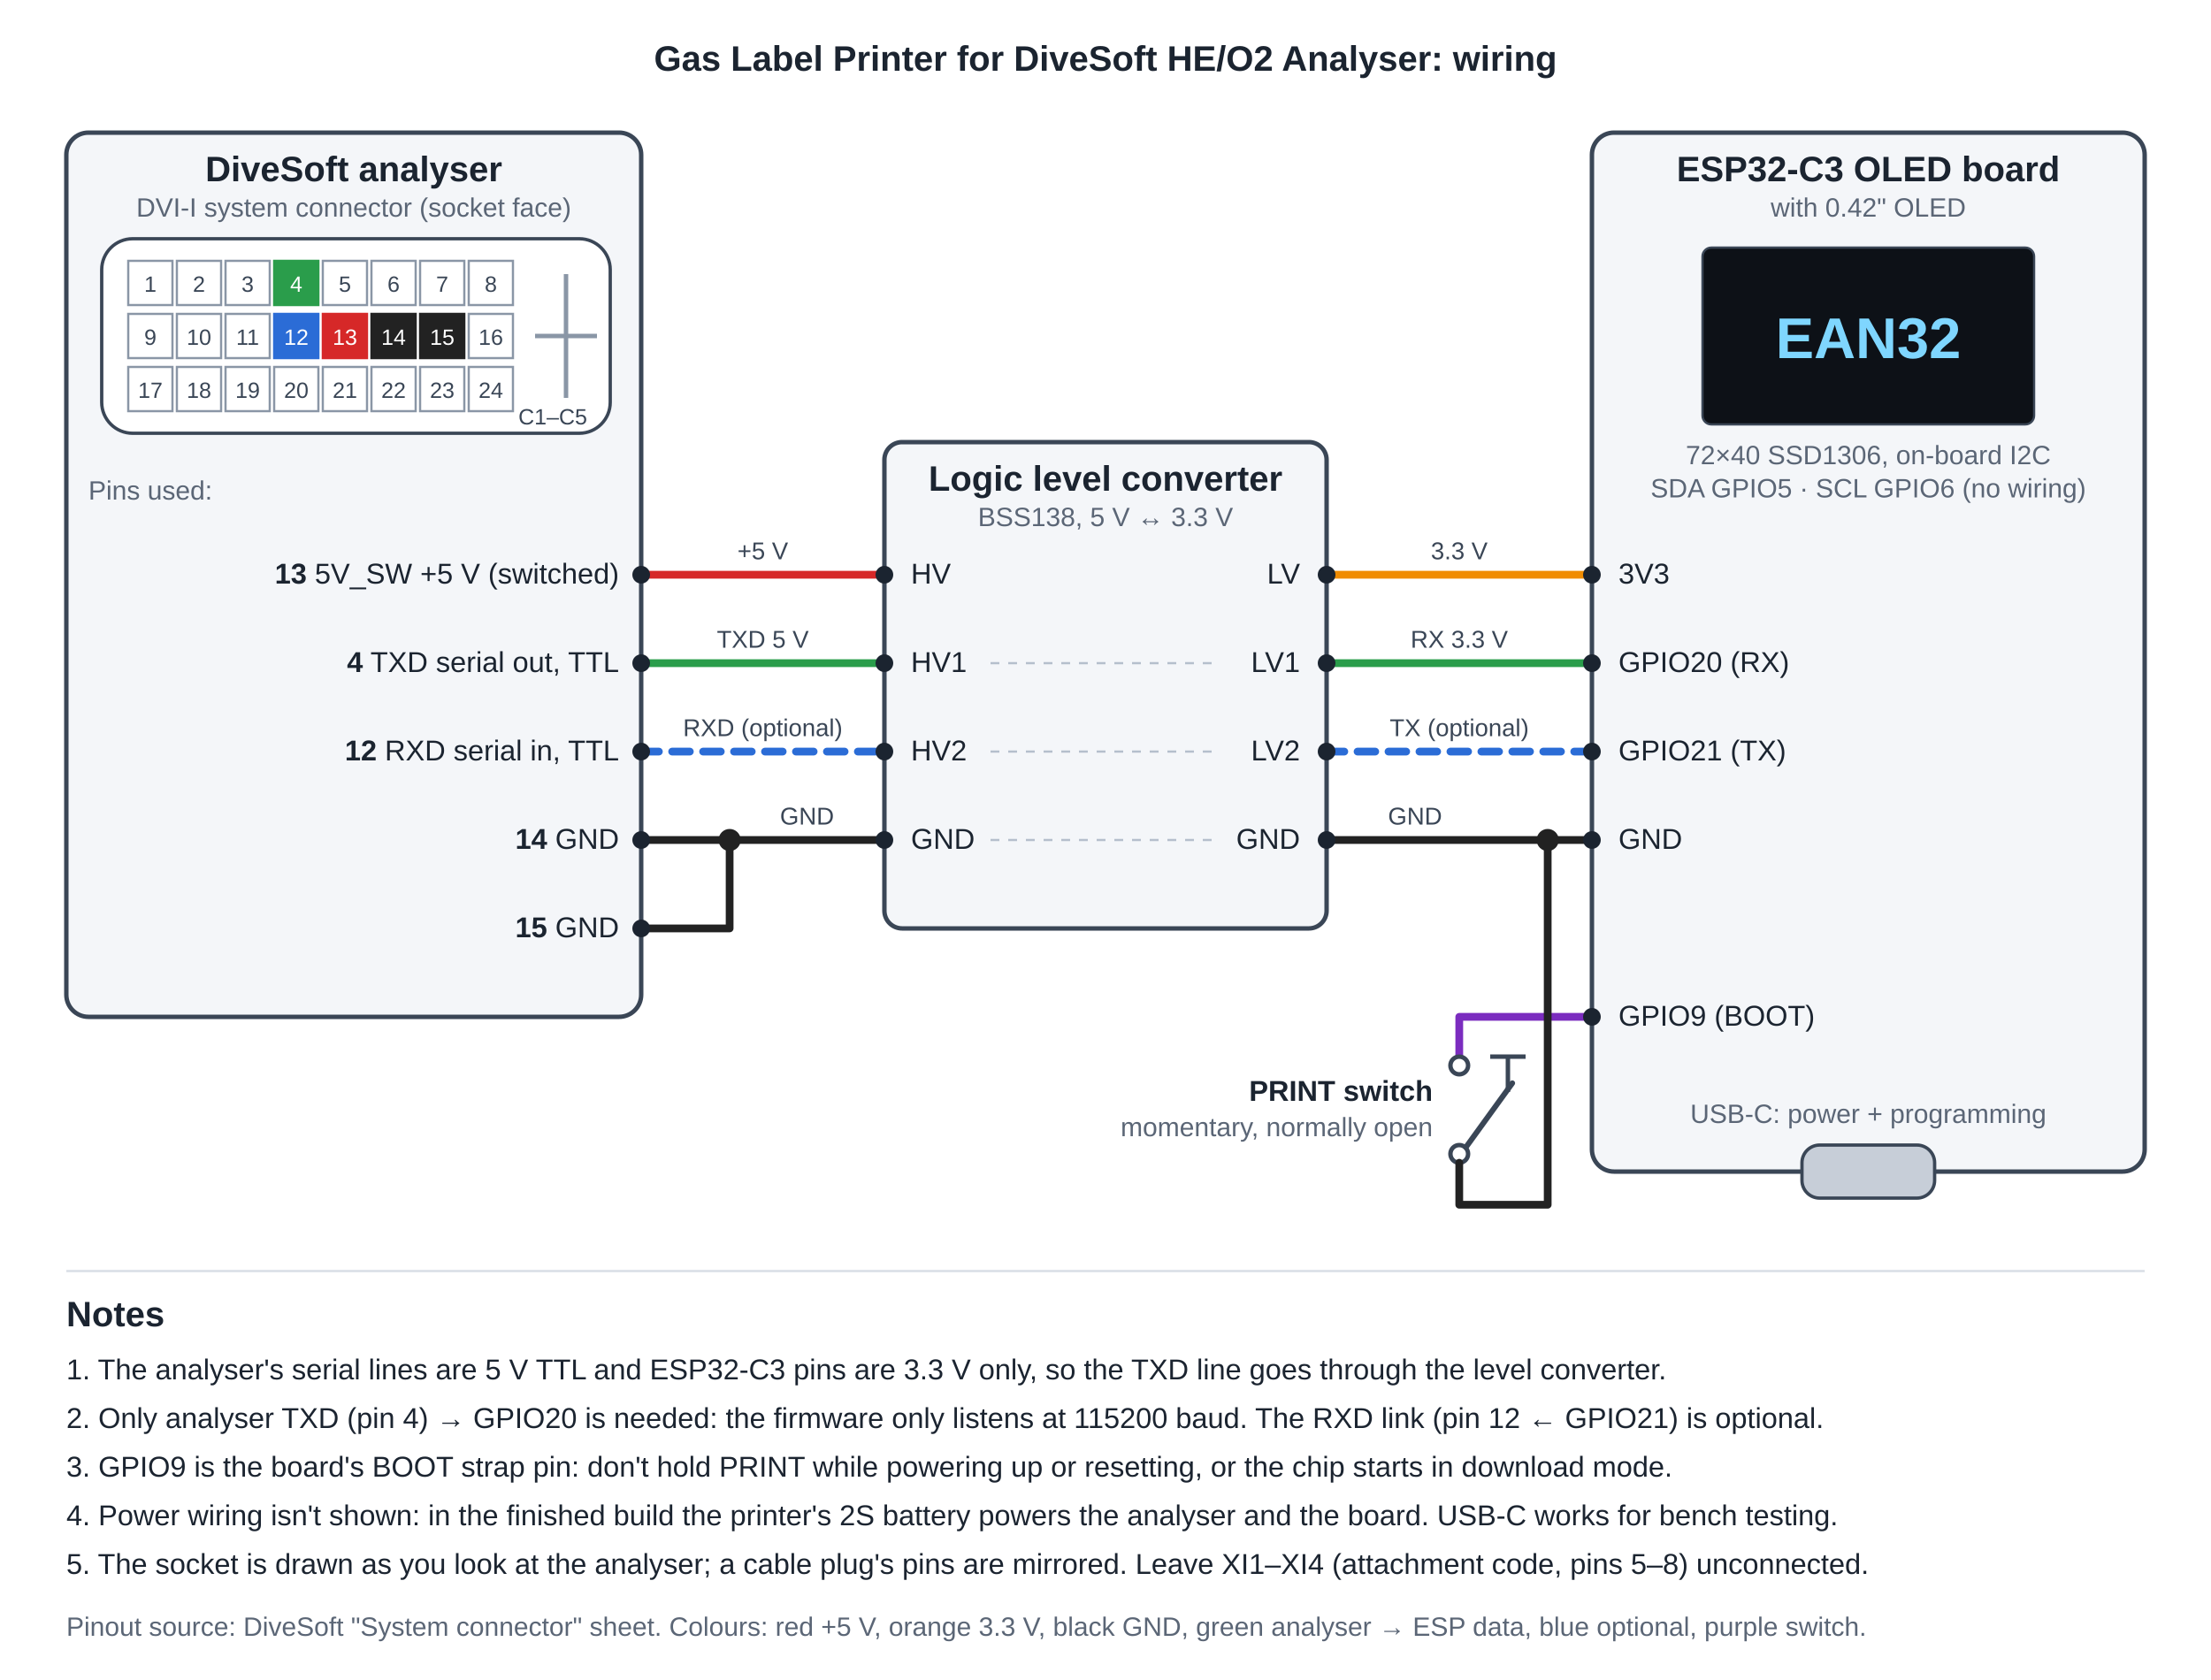
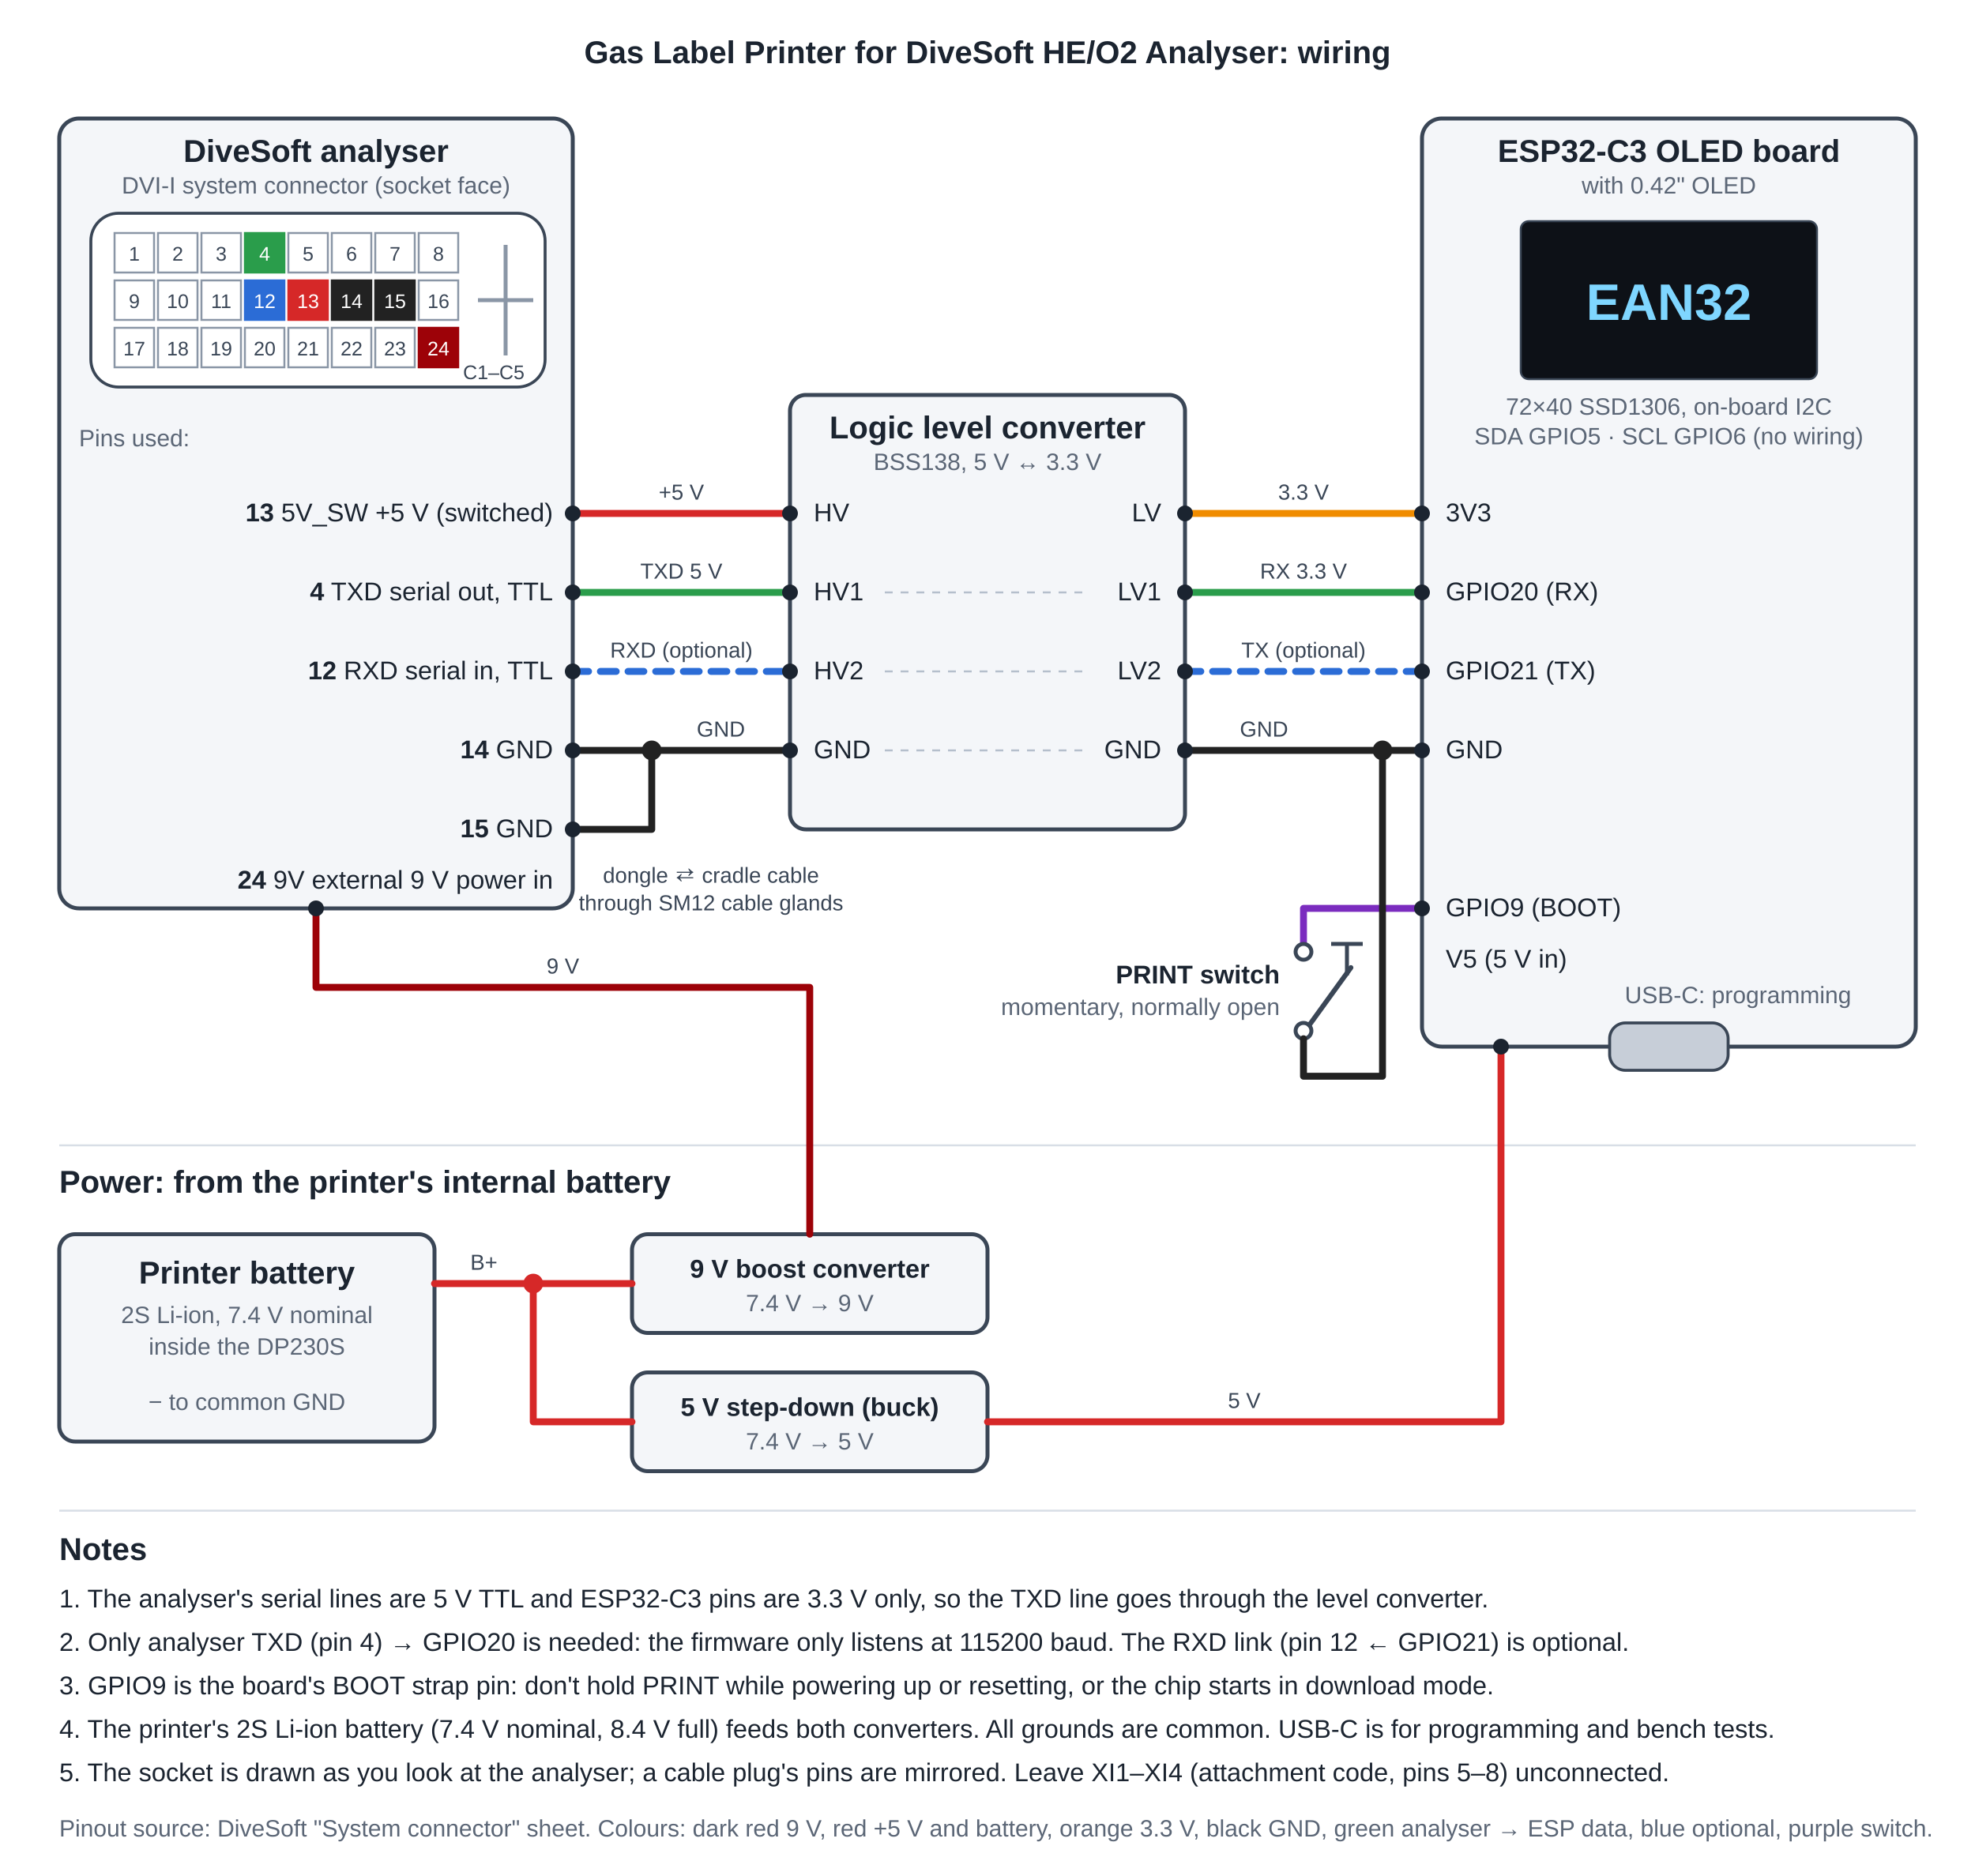
- <svg xmlns="http://www.w3.org/2000/svg" viewBox="0 0 1000 760" font-family="Arial, Helvetica, sans-serif" font-size="13">
-   <rect width="1000" height="760" fill="#ffffff" />
+ <svg xmlns="http://www.w3.org/2000/svg" viewBox="0 0 1000 950" font-family="Arial, Helvetica, sans-serif" font-size="13">
+   <rect width="1000" height="950" fill="#ffffff" />
  <style>
    .box { fill: #f4f6f9; stroke: #3a4656; stroke-width: 2; }
    .title { font-size: 16px; font-weight: bold; fill: #1b2430; }
    .sub { font-size: 12px; fill: #5b6676; }
    .pin { fill: #1b2430; }
    .wl { font-size: 11px; fill: #3a4656; text-anchor: middle; }
    .note { font-size: 13px; fill: #1b2430; }
    .cell { fill: #fff; stroke: #8a96a6; }
    .cn { font-size: 10px; text-anchor: middle; fill: #3a4656; }
    .w { fill: none; stroke-width: 3.5; stroke-linecap: round; stroke-linejoin: round; }
  </style>
  <text x="500" y="32" class="title" text-anchor="middle" font-size="20">Gas Label Printer for DiveSoft HE/O2 Analyser: wiring</text>
  <rect x="30" y="60" width="260" height="400" rx="10" class="box" />
  <text x="160" y="82" class="title" text-anchor="middle">DiveSoft analyser</text>
  <text x="160" y="98" class="sub" text-anchor="middle">DVI-I system connector (socket face)</text>
  <rect x="46" y="108" width="230" height="88" rx="14" fill="#fff" stroke="#3a4656" stroke-width="1.5" />
  <g>
    <rect x="58" y="118" width="20" height="20" class="cell" />
    <text x="68" y="132" class="cn">1</text>
    <rect x="80" y="118" width="20" height="20" class="cell" />
    <text x="90" y="132" class="cn">2</text>
    <rect x="102" y="118" width="20" height="20" class="cell" />
    <text x="112" y="132" class="cn">3</text>
    <rect x="124" y="118" width="20" height="20" fill="#2a9d4b" stroke="#2a9d4b" />
    <text x="134" y="132" class="cn" style="fill:#fff">4</text>
    <rect x="146" y="118" width="20" height="20" class="cell" />
    <text x="156" y="132" class="cn">5</text>
    <rect x="168" y="118" width="20" height="20" class="cell" />
    <text x="178" y="132" class="cn">6</text>
    <rect x="190" y="118" width="20" height="20" class="cell" />
    <text x="200" y="132" class="cn">7</text>
    <rect x="212" y="118" width="20" height="20" class="cell" />
    <text x="222" y="132" class="cn">8</text>
  </g>
  <g>
    <rect x="58" y="142" width="20" height="20" class="cell" />
    <text x="68" y="156" class="cn">9</text>
    <rect x="80" y="142" width="20" height="20" class="cell" />
    <text x="90" y="156" class="cn">10</text>
    <rect x="102" y="142" width="20" height="20" class="cell" />
    <text x="112" y="156" class="cn">11</text>
    <rect x="124" y="142" width="20" height="20" fill="#2b6cd6" stroke="#2b6cd6" />
    <text x="134" y="156" class="cn" style="fill:#fff">12</text>
    <rect x="146" y="142" width="20" height="20" fill="#d62828" stroke="#d62828" />
    <text x="156" y="156" class="cn" style="fill:#fff">13</text>
    <rect x="168" y="142" width="20" height="20" fill="#222" stroke="#222" />
    <text x="178" y="156" class="cn" style="fill:#fff">14</text>
    <rect x="190" y="142" width="20" height="20" fill="#222" stroke="#222" />
    <text x="200" y="156" class="cn" style="fill:#fff">15</text>
    <rect x="212" y="142" width="20" height="20" class="cell" />
    <text x="222" y="156" class="cn">16</text>
  </g>
  <g>
    <rect x="58" y="166" width="20" height="20" class="cell" />
    <text x="68" y="180" class="cn">17</text>
    <rect x="80" y="166" width="20" height="20" class="cell" />
    <text x="90" y="180" class="cn">18</text>
    <rect x="102" y="166" width="20" height="20" class="cell" />
    <text x="112" y="180" class="cn">19</text>
    <rect x="124" y="166" width="20" height="20" class="cell" />
    <text x="134" y="180" class="cn">20</text>
    <rect x="146" y="166" width="20" height="20" class="cell" />
    <text x="156" y="180" class="cn">21</text>
    <rect x="168" y="166" width="20" height="20" class="cell" />
    <text x="178" y="180" class="cn">22</text>
    <rect x="190" y="166" width="20" height="20" class="cell" />
    <text x="200" y="180" class="cn">23</text>
-     <rect x="212" y="166" width="20" height="20" class="cell" />
-     <text x="222" y="180" class="cn">24</text>
+     <rect x="212" y="166" width="20" height="20" fill="#9d0208" stroke="#9d0208" />
+     <text x="222" y="180" class="cn" style="fill:#fff">24</text>
  </g>
  <line x1="242" y1="152" x2="270" y2="152" stroke="#8a96a6" stroke-width="2" />
  <line x1="256" y1="124" x2="256" y2="180" stroke="#8a96a6" stroke-width="2" />
  <text x="250" y="192" class="cn">C1–C5</text>
  <text x="40" y="226" class="sub">Pins used:</text>
  <text x="280" y="264" class="pin" text-anchor="end">
    <tspan font-weight="bold">13</tspan>  5V_SW  +5 V (switched)</text>
  <text x="280" y="304" class="pin" text-anchor="end">
    <tspan font-weight="bold">4</tspan>  TXD  serial out, TTL</text>
  <text x="280" y="344" class="pin" text-anchor="end">
    <tspan font-weight="bold">12</tspan>  RXD  serial in, TTL</text>
  <text x="280" y="384" class="pin" text-anchor="end">
    <tspan font-weight="bold">14</tspan>  GND</text>
  <text x="280" y="424" class="pin" text-anchor="end">
    <tspan font-weight="bold">15</tspan>  GND</text>
  <rect x="400" y="200" width="200" height="220" rx="8" class="box" />
  <text x="500" y="222" class="title" text-anchor="middle" font-size="14">Logic level converter</text>
  <text x="500" y="238" class="sub" text-anchor="middle">BSS138, 5 V ↔ 3.3 V</text>
  <text x="412" y="264" class="pin">HV</text>
  <text x="412" y="304" class="pin">HV1</text>
  <text x="412" y="344" class="pin">HV2</text>
  <text x="412" y="384" class="pin">GND</text>
  <text x="588" y="264" class="pin" text-anchor="end">LV</text>
  <text x="588" y="304" class="pin" text-anchor="end">LV1</text>
  <text x="588" y="344" class="pin" text-anchor="end">LV2</text>
  <text x="588" y="384" class="pin" text-anchor="end">GND</text>
  <line x1="448" y1="300" x2="552" y2="300" stroke="#b5bfcc" stroke-dasharray="4 4" />
  <line x1="448" y1="340" x2="552" y2="340" stroke="#b5bfcc" stroke-dasharray="4 4" />
  <line x1="448" y1="380" x2="552" y2="380" stroke="#b5bfcc" stroke-dasharray="4 4" />
  <rect x="720" y="60" width="250" height="470" rx="10" class="box" />
  <text x="845" y="82" class="title" text-anchor="middle">ESP32-C3 OLED board</text>
  <text x="845" y="98" class="sub" text-anchor="middle">with 0.42" OLED</text>
  <rect x="770" y="112" width="150" height="80" rx="4" fill="#0d1117" stroke="#3a4656" />
  <text x="845" y="162" text-anchor="middle" font-size="26" font-weight="bold" fill="#7fd6ff">EAN32</text>
  <text x="845" y="210" class="sub" text-anchor="middle">72×40 SSD1306, on-board I2C</text>
  <text x="845" y="225" class="sub" text-anchor="middle">SDA GPIO5 · SCL GPIO6 (no wiring)</text>
  <text x="732" y="264" class="pin">3V3</text>
  <text x="732" y="304" class="pin">GPIO20 (RX)</text>
  <text x="732" y="344" class="pin">GPIO21 (TX)</text>
  <text x="732" y="384" class="pin">GND</text>
  <text x="732" y="464" class="pin">GPIO9 (BOOT)</text>
  <rect x="815" y="518" width="60" height="24" rx="8" fill="#c7ced8" stroke="#3a4656" stroke-width="1.5" />
-   <text x="845" y="508" class="sub" text-anchor="middle">USB-C: power + programming</text>
+   <text x="880" y="508" class="sub" text-anchor="middle">USB-C: programming</text>
+   <text x="732" y="490" class="pin">V5 (5 V in)</text>
  <path d="M290 260 H400" class="w" stroke="#d62828" />
  <text x="345" y="253" class="wl">+5 V</text>
  <path d="M290 300 H400" class="w" stroke="#2a9d4b" />
  <text x="345" y="293" class="wl">TXD 5 V</text>
  <path d="M290 340 H400" class="w" stroke="#2b6cd6" stroke-dasharray="8 6" />
  <text x="345" y="333" class="wl">RXD (optional)</text>
  <path d="M290 380 H400" class="w" stroke="#222" />
  <path d="M290 420 H330 V380" class="w" stroke="#222" />
  <circle cx="330" cy="380" r="5" fill="#222" />
  <text x="365" y="373" class="wl">GND</text>
  <path d="M600 260 H720" class="w" stroke="#f08c00" />
  <text x="660" y="253" class="wl">3.3 V</text>
  <path d="M600 300 H720" class="w" stroke="#2a9d4b" />
  <text x="660" y="293" class="wl">RX 3.3 V</text>
  <path d="M600 340 H720" class="w" stroke="#2b6cd6" stroke-dasharray="8 6" />
  <text x="660" y="333" class="wl">TX (optional)</text>
  <path d="M600 380 H720" class="w" stroke="#222" />
  <text x="640" y="373" class="wl">GND</text>
  <path d="M720 460 H660 V478" class="w" stroke="#7b2cbf" />
  <circle cx="660" cy="482" r="4" fill="#fff" stroke="#3a4656" stroke-width="2" />
  <circle cx="660" cy="522" r="4" fill="#fff" stroke="#3a4656" stroke-width="2" />
  <line x1="663" y1="519" x2="684" y2="490" stroke="#3a4656" stroke-width="2.5" stroke-linecap="round" />
  <line x1="682" y1="478" x2="682" y2="494" stroke="#3a4656" stroke-width="2" />
  <line x1="674" y1="478" x2="690" y2="478" stroke="#3a4656" stroke-width="2" />
  <path d="M660 526 V545 H700 V380" class="w" stroke="#222" />
  <circle cx="700" cy="380" r="5" fill="#222" />
  <text x="648" y="498" class="pin" text-anchor="end" font-weight="bold">PRINT switch</text>
  <text x="648" y="514" class="sub" text-anchor="end">momentary, normally open</text>
  <g fill="#1b2430">
    <circle cx="290" cy="260" r="4" />
    <circle cx="290" cy="300" r="4" />
    <circle cx="290" cy="340" r="4" />
    <circle cx="290" cy="380" r="4" />
    <circle cx="290" cy="420" r="4" />
    <circle cx="400" cy="260" r="4" />
    <circle cx="400" cy="300" r="4" />
    <circle cx="400" cy="340" r="4" />
    <circle cx="400" cy="380" r="4" />
    <circle cx="600" cy="260" r="4" />
    <circle cx="600" cy="300" r="4" />
    <circle cx="600" cy="340" r="4" />
    <circle cx="600" cy="380" r="4" />
    <circle cx="720" cy="260" r="4" />
    <circle cx="720" cy="300" r="4" />
    <circle cx="720" cy="340" r="4" />
    <circle cx="720" cy="380" r="4" />
    <circle cx="720" cy="460" r="4" />
  </g>
-   <line x1="30" y1="575" x2="970" y2="575" stroke="#d8dee6" />
-   <text x="30" y="600" class="title" font-size="14">Notes</text>
-   <text x="30" y="624" class="note">1. The analyser's serial lines are 5 V TTL and ESP32-C3 pins are 3.3 V only, so the TXD line goes through the level converter.</text>
-   <text x="30" y="646" class="note">2. Only analyser TXD (pin 4) → GPIO20 is needed: the firmware only listens at 115200 baud. The RXD link (pin 12 ← GPIO21) is optional.</text>
-   <text x="30" y="668" class="note">3. GPIO9 is the board's BOOT strap pin: don't hold PRINT while powering up or resetting, or the chip starts in download mode.</text>
-   <text x="30" y="690" class="note">4. Power wiring isn't shown: in the finished build the printer's 2S battery powers the analyser and the board. USB-C works for bench testing.</text>
-   <text x="30" y="712" class="note">5. The socket is drawn as you look at the analyser; a cable plug's pins are mirrored. Leave XI1–XI4 (attachment code, pins 5–8) unconnected.</text>
-   <text x="30" y="740" class="sub">Pinout source: DiveSoft "System connector" sheet. Colours: red +5 V, orange 3.3 V, black GND, green analyser → ESP data, blue optional, purple switch.</text>
+   <text x="360" y="447" class="wl">dongle ⇄ cradle cable</text>
+   <text x="360" y="461" class="wl">through SM12 cable glands</text>
+   <line x1="30" y1="580" x2="970" y2="580" stroke="#d8dee6" />
+   <text x="30" y="604" class="title" font-size="14">Power: from the printer's internal battery</text>
+   <rect x="30" y="625" width="190" height="105" rx="8" class="box" />
+   <text x="125" y="650" class="title" text-anchor="middle" font-size="14">Printer battery</text>
+   <text x="125" y="670" class="sub" text-anchor="middle">2S Li-ion, 7.4 V nominal</text>
+   <text x="125" y="686" class="sub" text-anchor="middle">inside the DP230S</text>
+   <text x="125" y="714" class="sub" text-anchor="middle">− to common GND</text>
+   <rect x="320" y="625" width="180" height="50" rx="8" class="box" />
+   <text x="410" y="647" class="pin" text-anchor="middle" font-weight="bold">9 V boost converter</text>
+   <text x="410" y="664" class="sub" text-anchor="middle">7.4 V → 9 V</text>
+   <rect x="320" y="695" width="180" height="50" rx="8" class="box" />
+   <text x="410" y="717" class="pin" text-anchor="middle" font-weight="bold">5 V step-down (buck)</text>
+   <text x="410" y="734" class="sub" text-anchor="middle">7.4 V → 5 V</text>
+   <path d="M220 650 H320" class="w" stroke="#d62828" />
+   <path d="M270 650 V720 H320" class="w" stroke="#d62828" />
+   <circle cx="270" cy="650" r="5" fill="#d62828" />
+   <text x="245" y="643" class="wl">B+</text>
+   <path d="M410 625 V500 H160 V460" class="w" stroke="#9d0208" />
+   <text x="285" y="493" class="wl">9 V</text>
+   <text x="280" y="450" class="pin" text-anchor="end">
+     <tspan font-weight="bold">24</tspan>  9V  external 9 V power in</text>
+   <circle cx="160" cy="460" r="4" fill="#1b2430" />
+   <path d="M500 720 H760 V530" class="w" stroke="#d62828" />
+   <text x="630" y="713" class="wl">5 V</text>
+   <circle cx="760" cy="530" r="4" fill="#1b2430" />
+   <line x1="30" y1="765" x2="970" y2="765" stroke="#d8dee6" />
+   <text x="30" y="790" class="title" font-size="14">Notes</text>
+   <text x="30" y="814" class="note">1. The analyser's serial lines are 5 V TTL and ESP32-C3 pins are 3.3 V only, so the TXD line goes through the level converter.</text>
+   <text x="30" y="836" class="note">2. Only analyser TXD (pin 4) → GPIO20 is needed: the firmware only listens at 115200 baud. The RXD link (pin 12 ← GPIO21) is optional.</text>
+   <text x="30" y="858" class="note">3. GPIO9 is the board's BOOT strap pin: don't hold PRINT while powering up or resetting, or the chip starts in download mode.</text>
+   <text x="30" y="880" class="note">4. The printer's 2S Li-ion battery (7.4 V nominal, 8.4 V full) feeds both converters. All grounds are common. USB-C is for programming and bench tests.</text>
+   <text x="30" y="902" class="note">5. The socket is drawn as you look at the analyser; a cable plug's pins are mirrored. Leave XI1–XI4 (attachment code, pins 5–8) unconnected.</text>
+   <text x="30" y="930" class="sub">Pinout source: DiveSoft "System connector" sheet. Colours: dark red 9 V, red +5 V and battery, orange 3.3 V, black GND, green analyser → ESP data, blue optional, purple switch.</text>
</svg>
